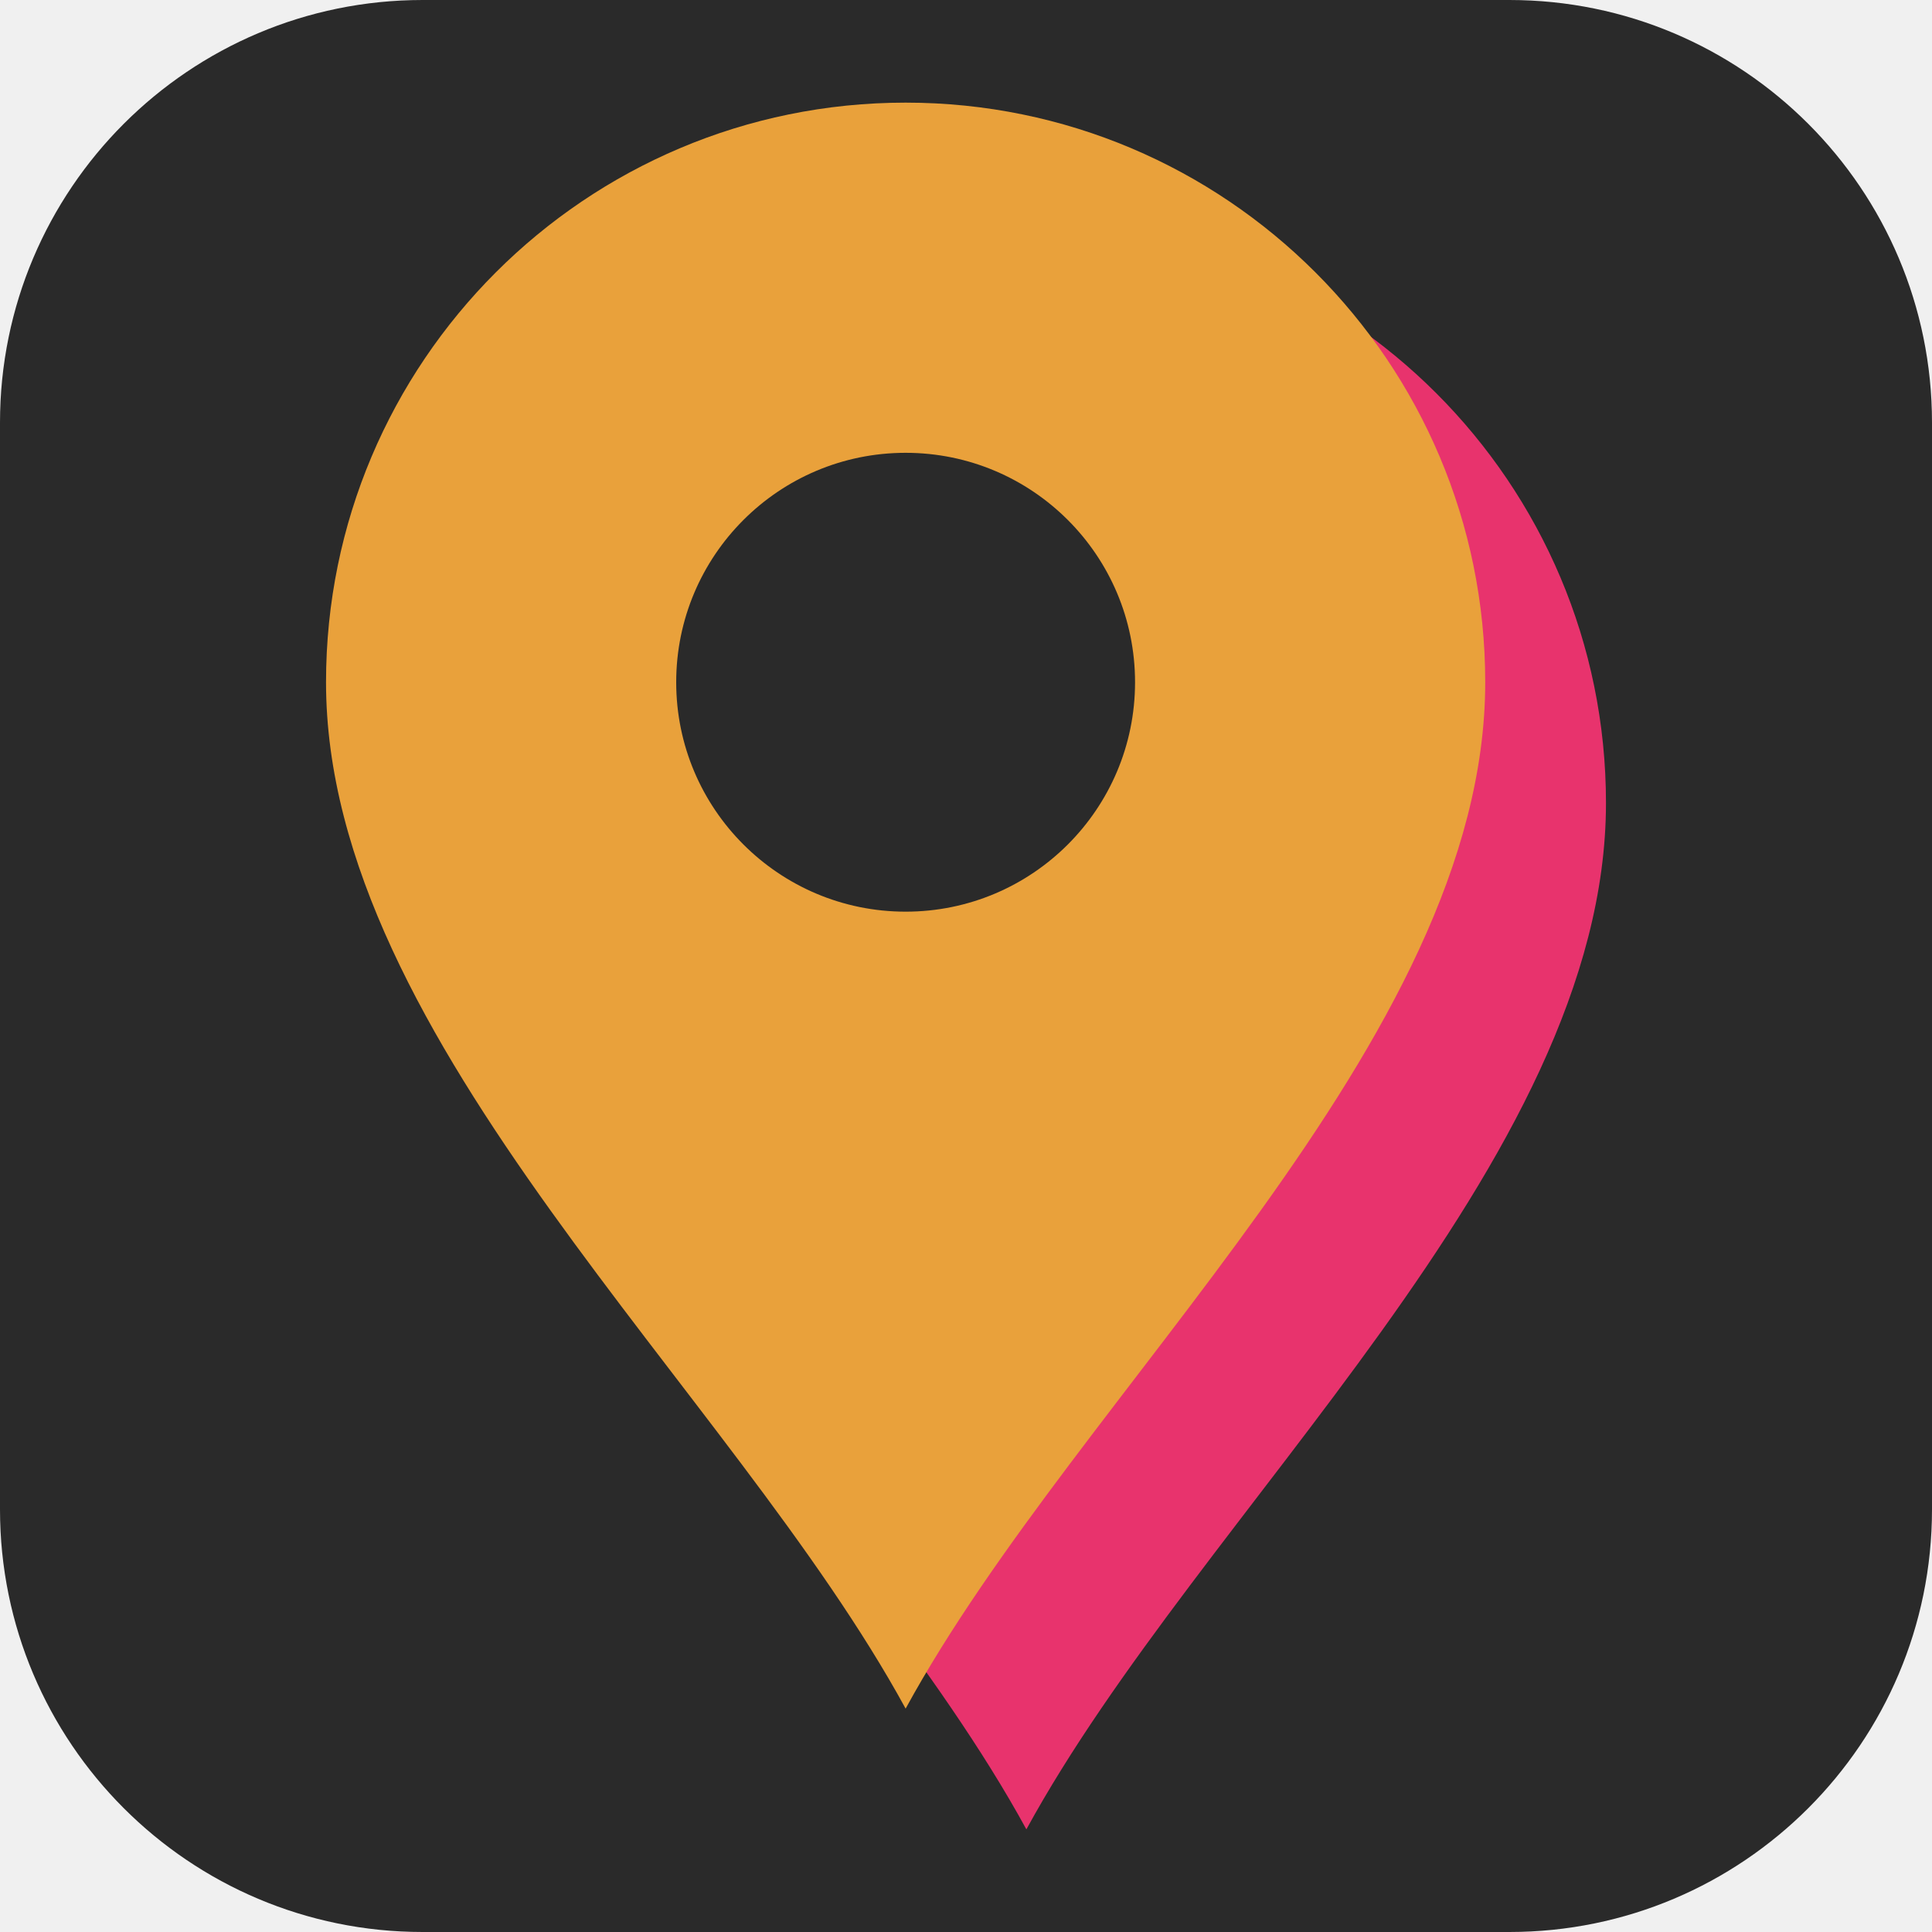
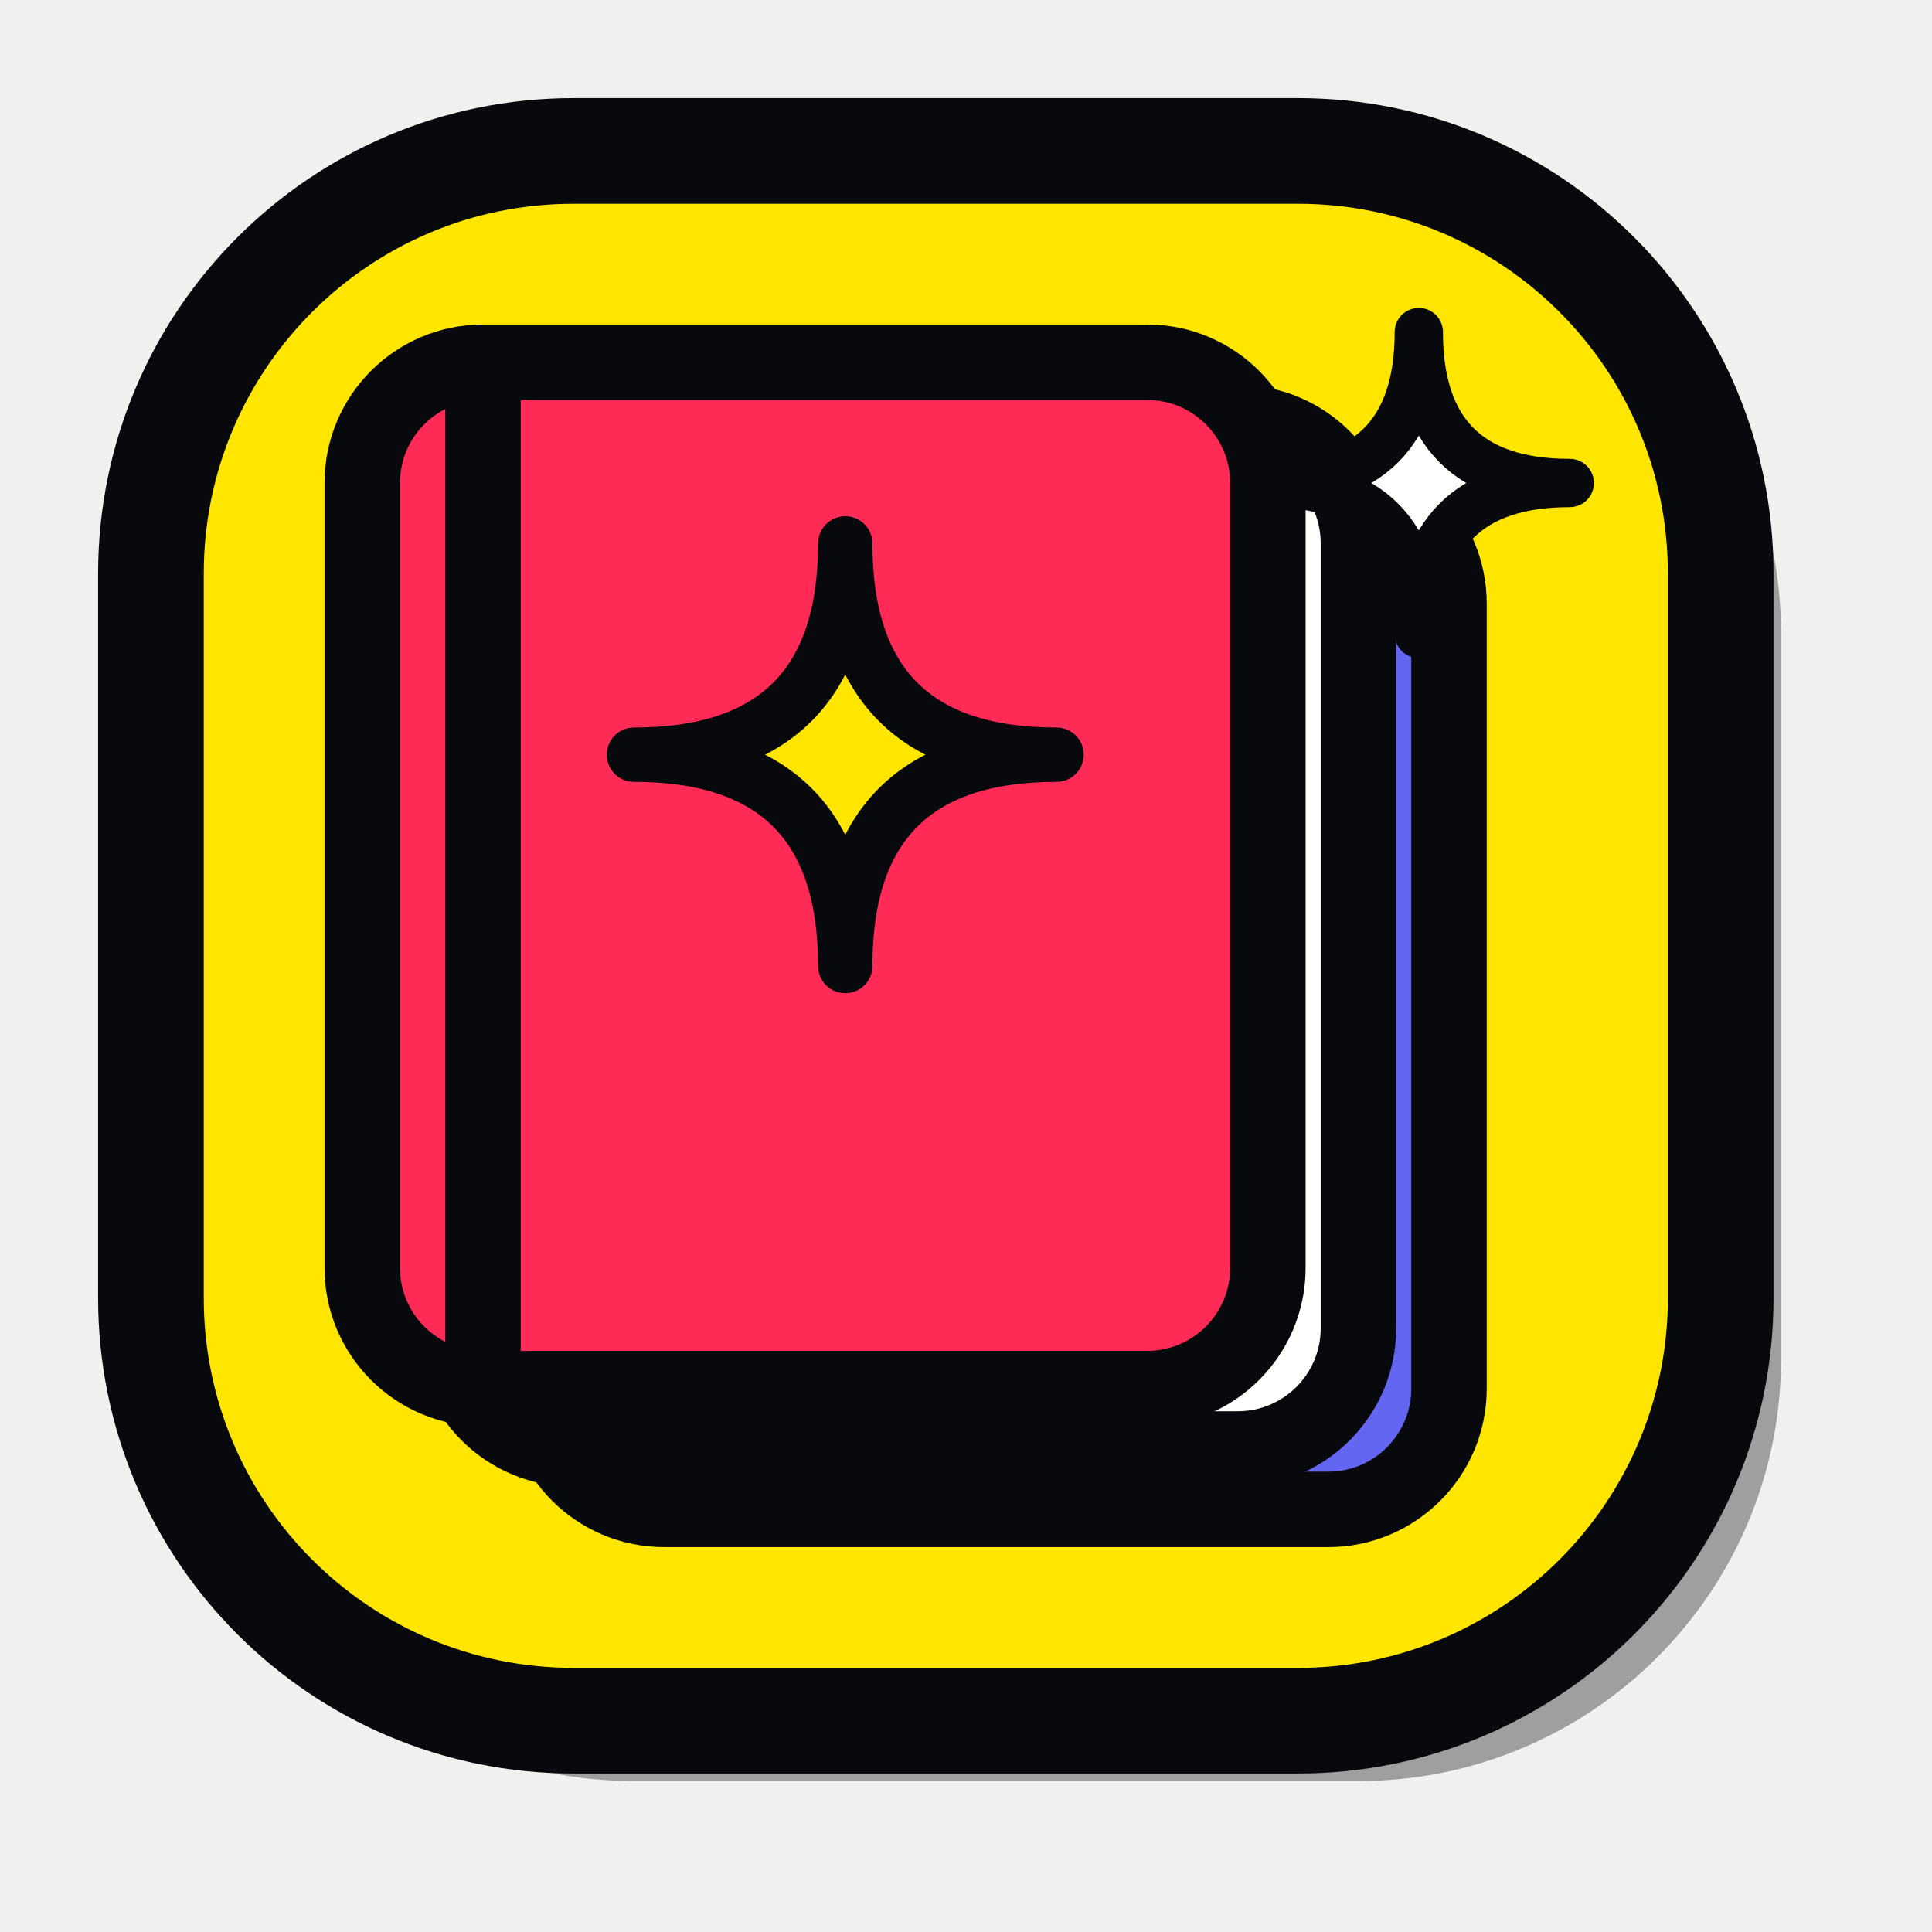
- <svg xmlns="http://www.w3.org/2000/svg" viewBox="0 0 32 32">
-   <style>.d{fill:#2a2a2a}@media(prefers-color-scheme:dark){.d{fill:#1c1c1c}}</style>
-   <rect class="d" width="32" height="32" rx="7" />
-   <path fill="#e8336d" d="M17 30.3C14.12 25.02 7.4 19.25 7.4 13.3A9.6 9.6 0 0 1 26.6 13.3C26.6 19.25 19.88 25.02 17 30.3Z" />
-   <path fill="#e9a13b" d="M15 28.3C12.12 23.02 5.4 17.25 5.4 11.3A9.6 9.6 0 0 1 24.6 11.3C24.6 17.25 17.88 23.02 15 28.3Z" />
-   <circle class="d" cx="15" cy="11.3" r="3.8" />
+ <svg xmlns="http://www.w3.org/2000/svg" viewBox="0 0 64 64">
+   <rect x="7" y="7" width="52" height="52" rx="14" fill="#08090D" opacity="0.35" />
+   <rect x="5" y="5" width="52" height="52" rx="14" fill="#FFE600" stroke="#08090D" stroke-width="3.5" />
+   <rect x="18" y="16" width="30" height="34" rx="4" fill="#6366F1" stroke="#08090D" stroke-width="2.5" />
+   <rect x="15" y="14" width="30" height="34" rx="4" fill="#FFFFFF" stroke="#08090D" stroke-width="2.5" />
+   <rect x="12" y="12" width="30" height="34" rx="4" fill="#FF2A55" stroke="#08090D" stroke-width="2.5" />
+   <line x1="16" y1="12" x2="16" y2="46" stroke="#08090D" stroke-width="2.5" />
+   <path d="M 28 18 Q 28 25 21 25 Q 28 25 28 32 Q 28 25 35 25 Q 28 25 28 18 Z" fill="#FFE600" stroke="#08090D" stroke-width="1.8" stroke-linejoin="round" />
+   <path d="M 47 11 Q 47 16 42 16 Q 47 16 47 21 Q 47 16 52 16 Q 47 16 47 11 Z" fill="#FFFFFF" stroke="#08090D" stroke-width="1.6" stroke-linejoin="round" />
</svg>
